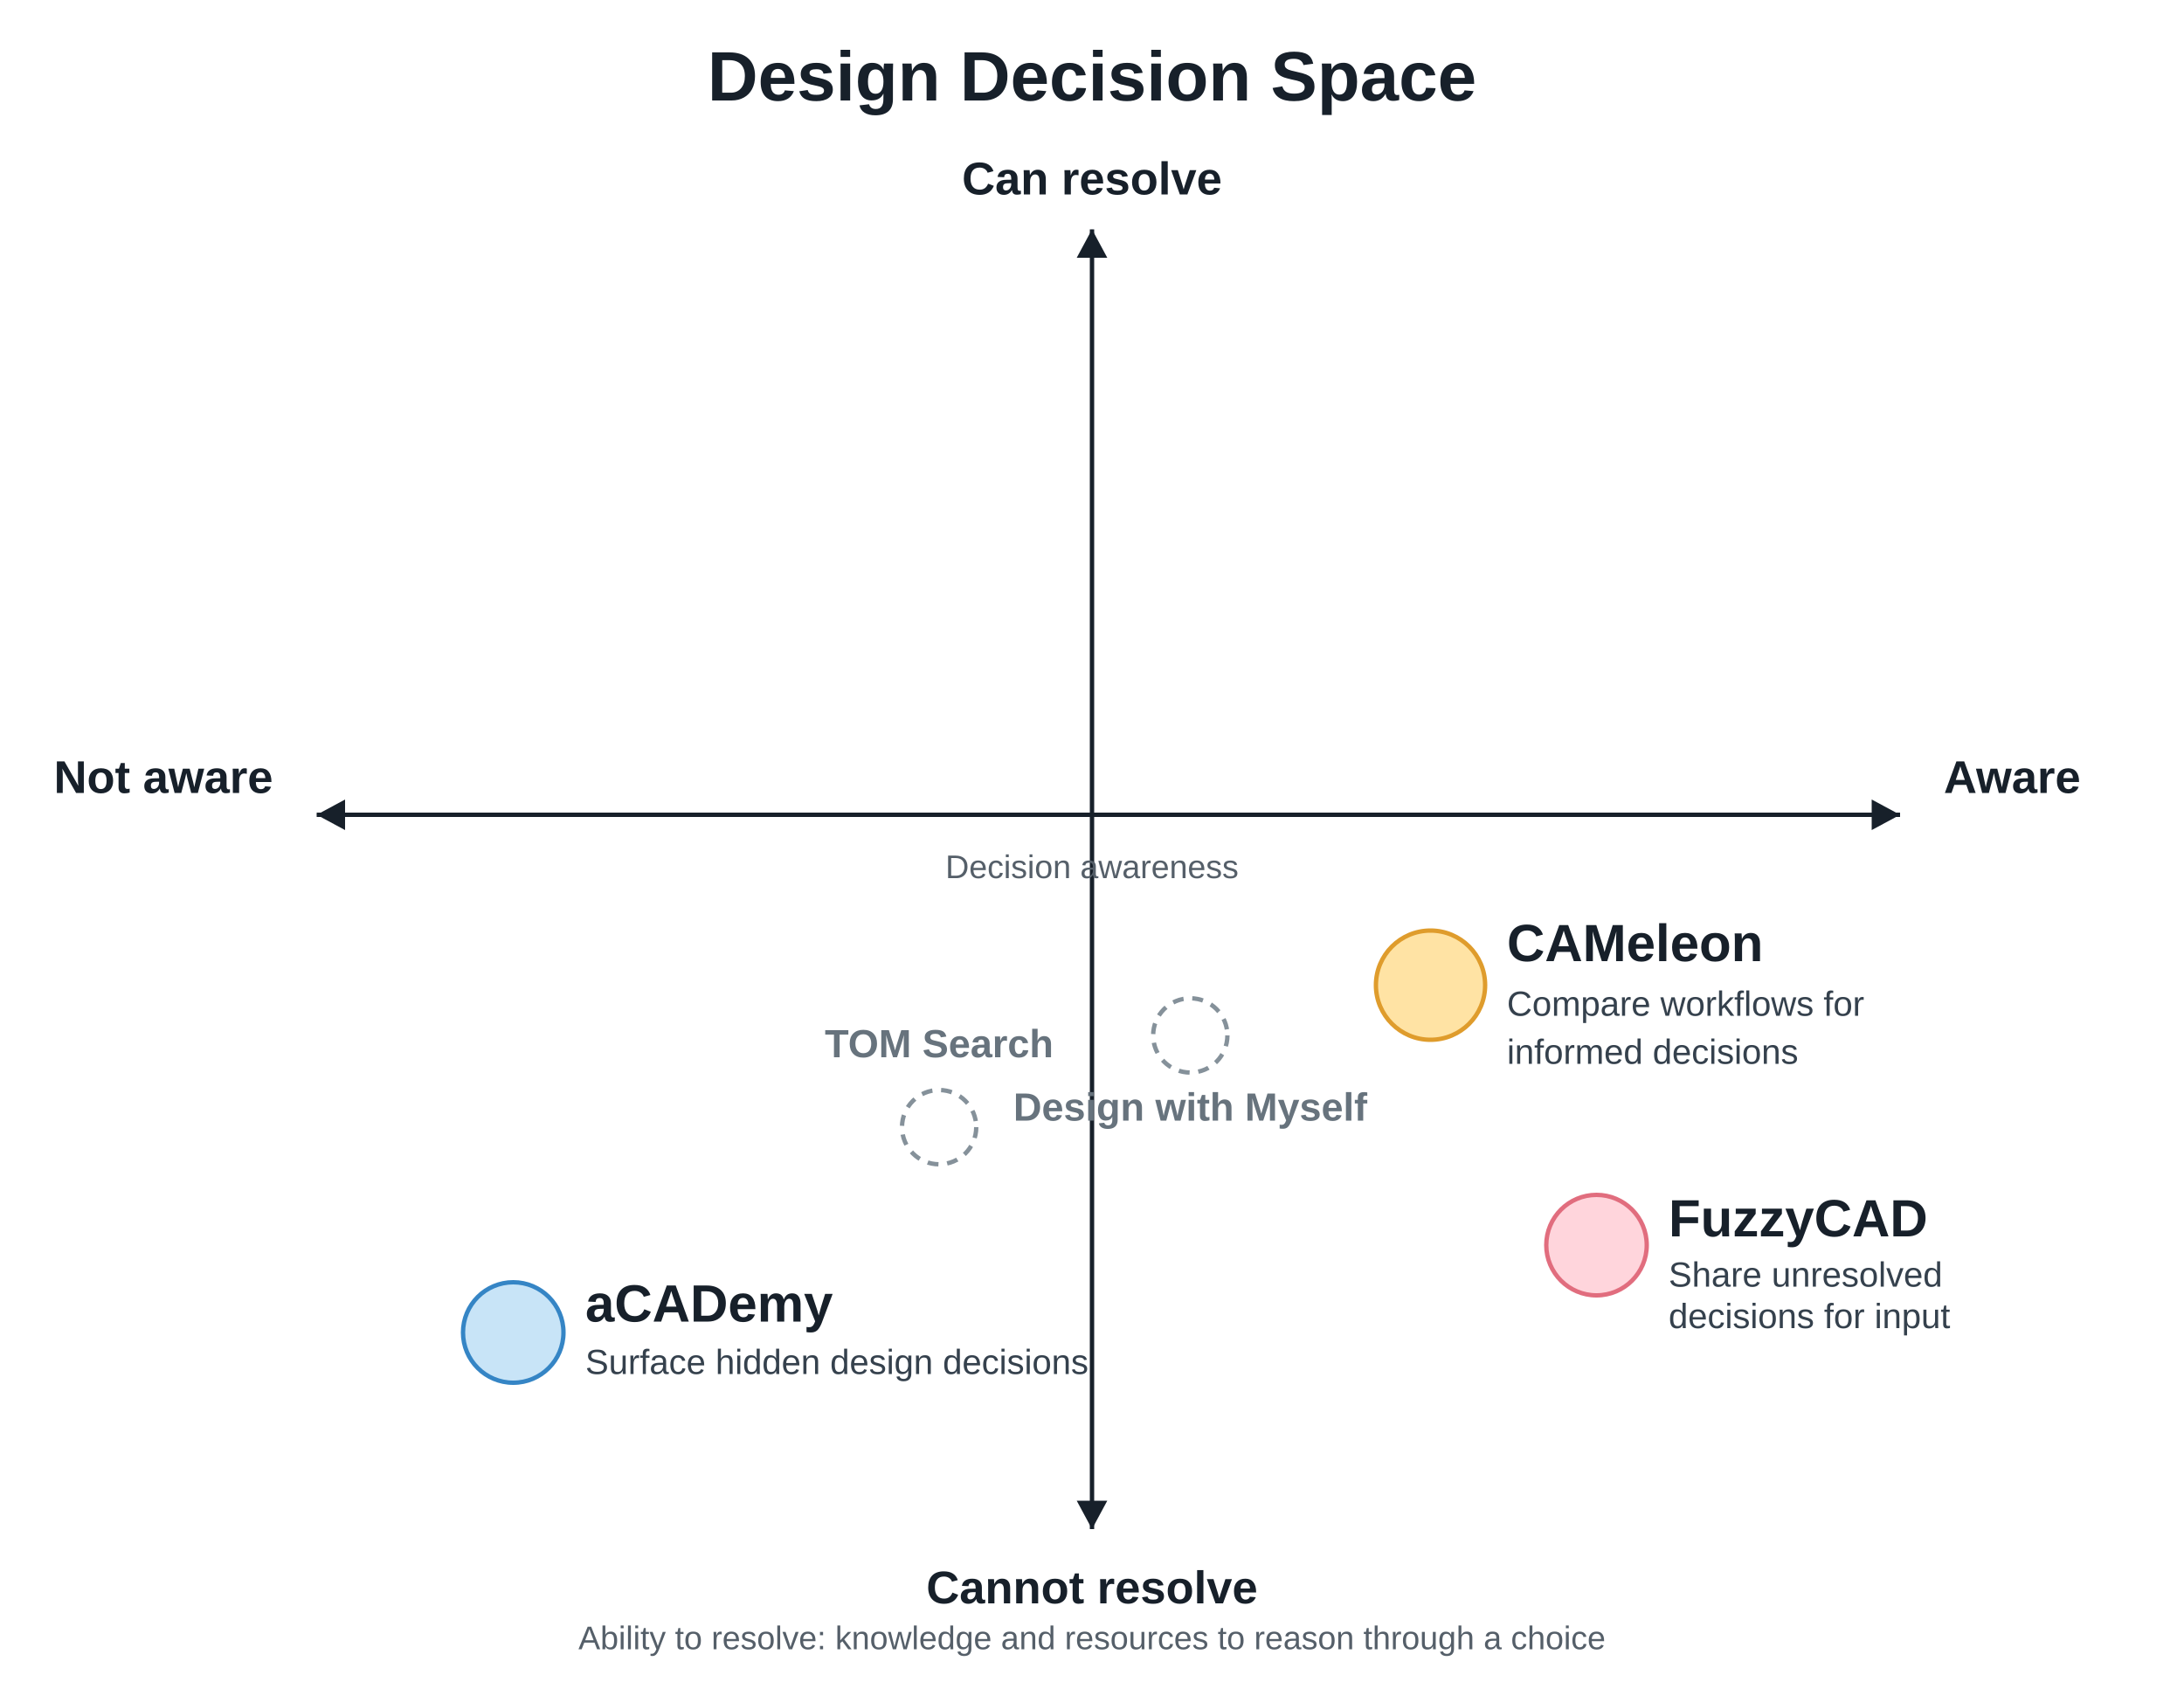
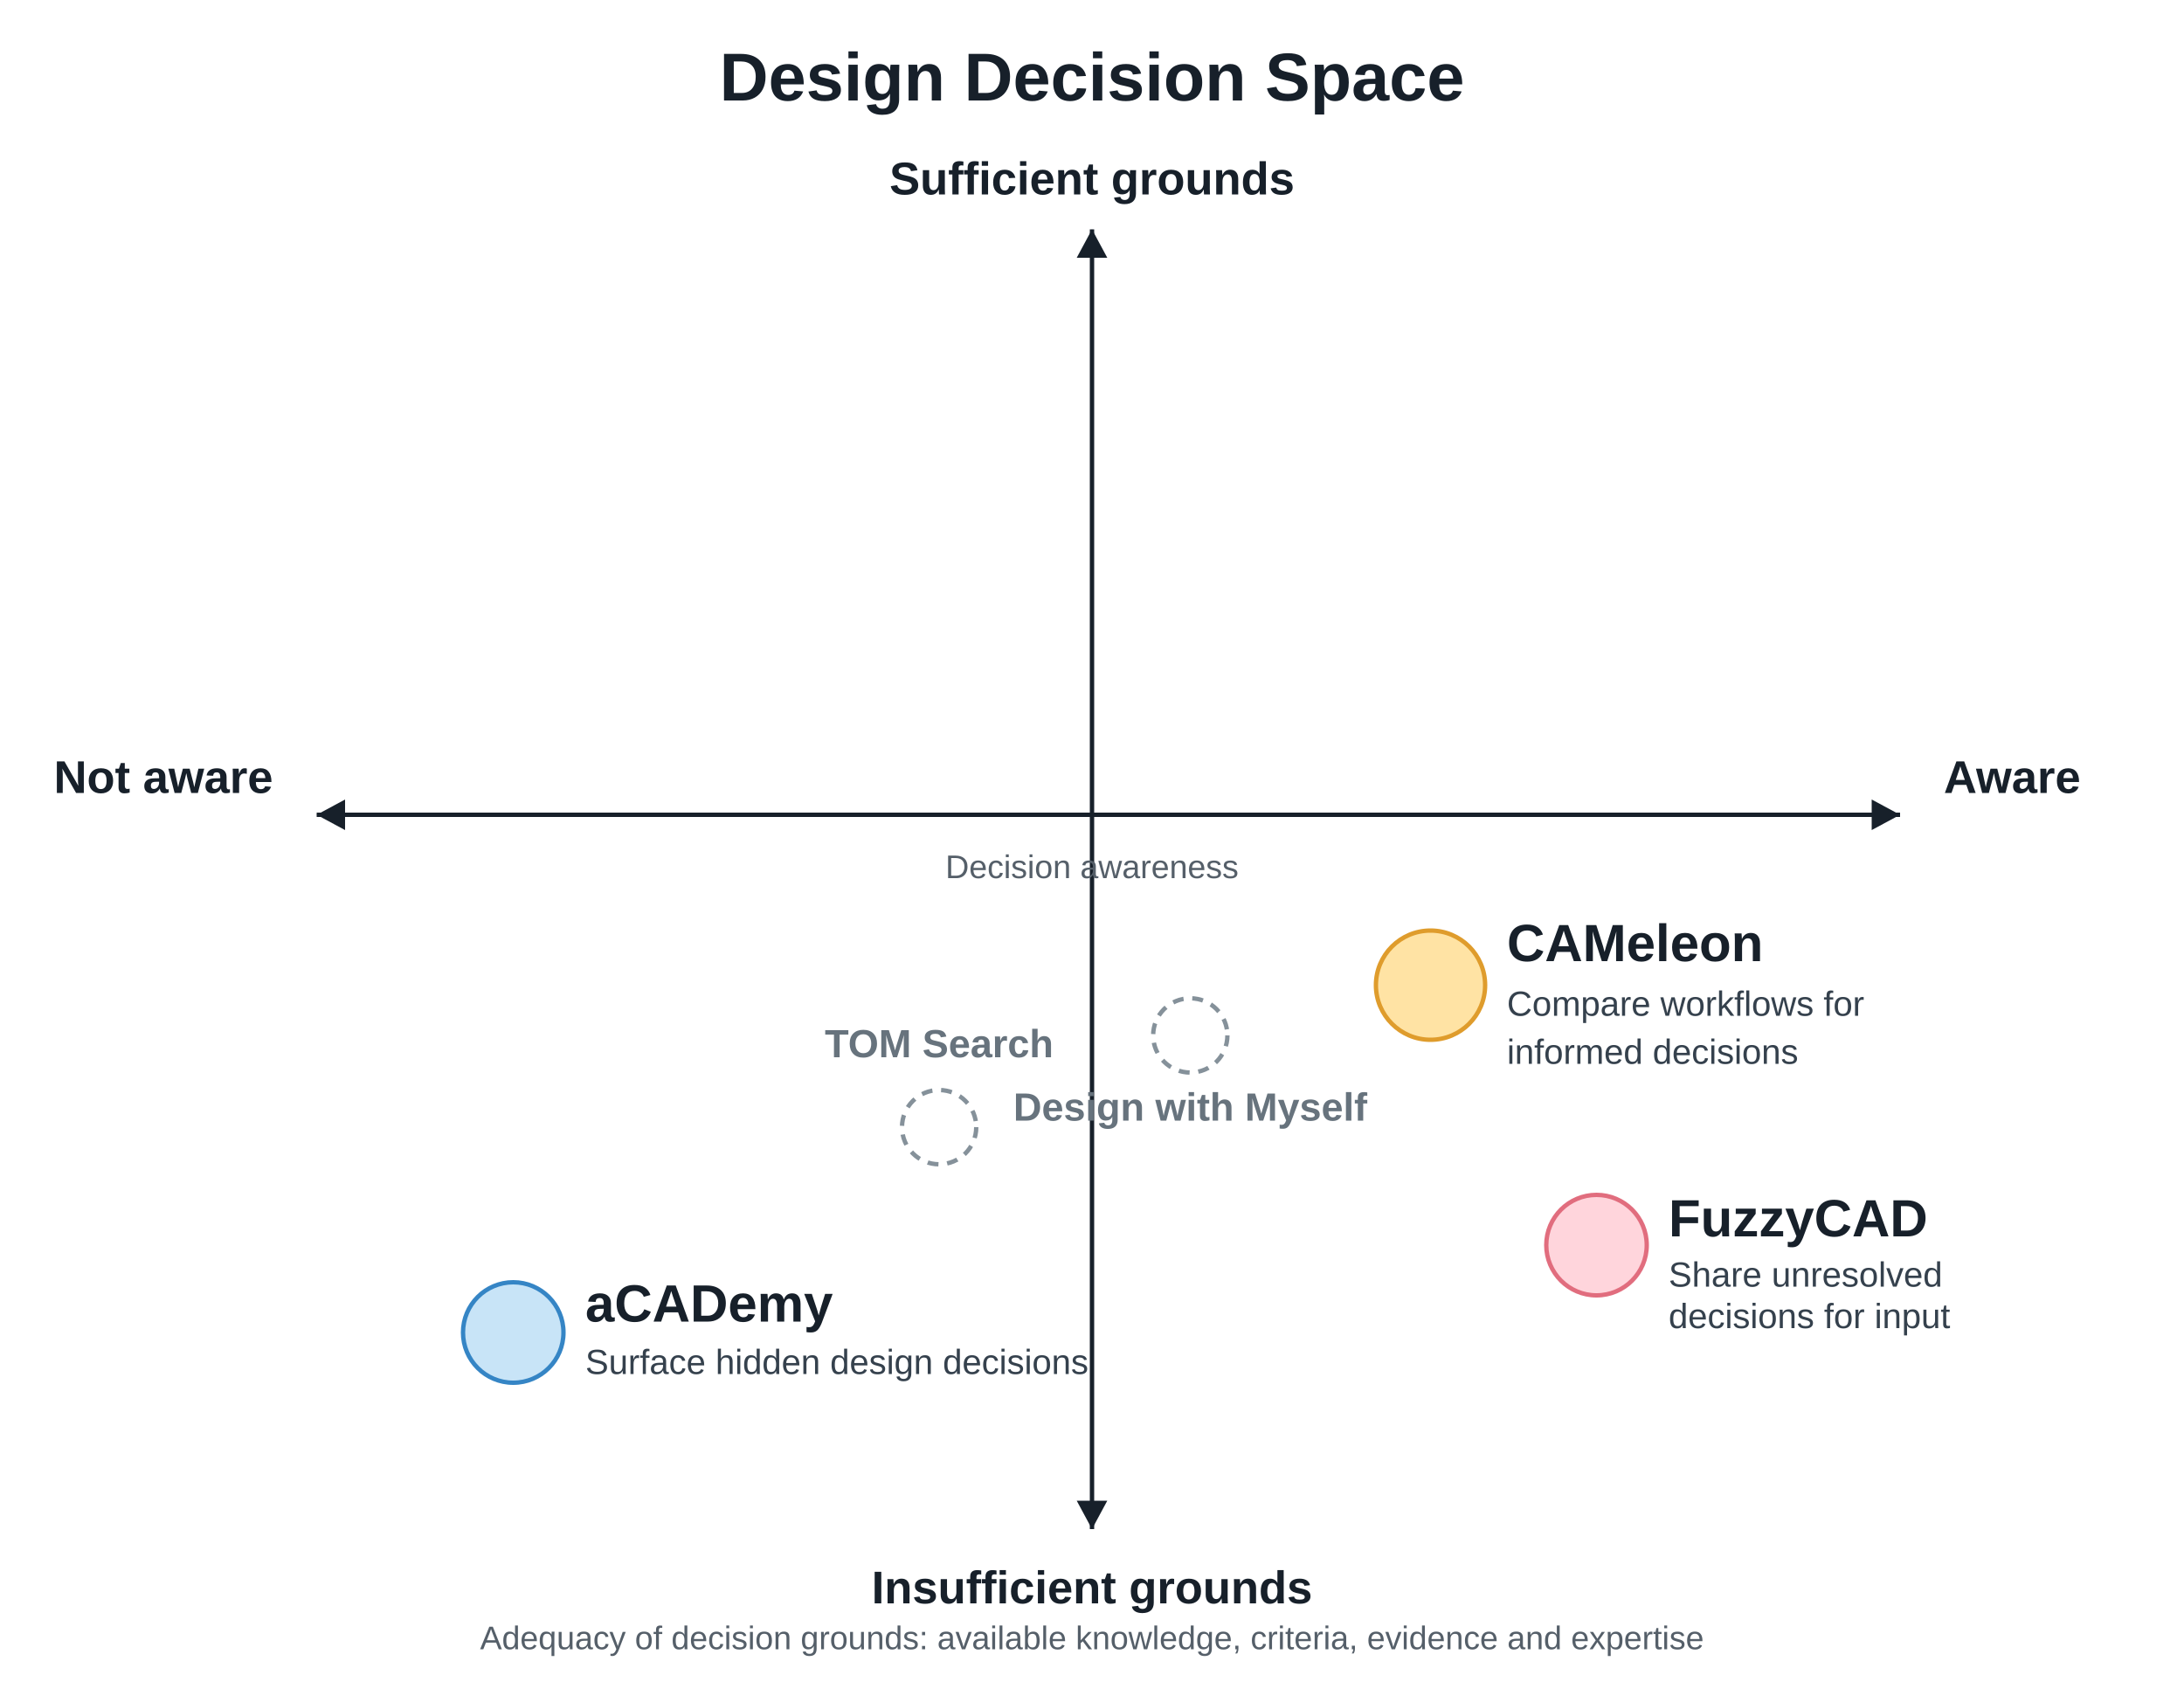
<svg xmlns="http://www.w3.org/2000/svg" viewBox="0 0 1000 770" role="img" aria-labelledby="title description">
  <rect width="1000" height="770" fill="#fff" />
  <g font-family="Arial, Helvetica, sans-serif" fill="#17202a">
-     <text x="500" y="46" font-size="32" font-weight="700" text-anchor="middle">Design Decision Space</text>
+     <text x="500" y="46" font-size="31" font-weight="700" text-anchor="middle">Design Decision Space</text>
    <g stroke="#17202a" stroke-width="2" fill="none">
      <path d="M145 373 H870 M500 105 V700" />
      <path d="M145 373 l13 -7 v14 z M870 373 l-13 -7 v14 z M500 105 l-7 13 h14 z M500 700 l-7 -13 h14 z" fill="#17202a" stroke="none" />
    </g>
    <g font-size="21" font-weight="700">
-       <text x="500" y="89" text-anchor="middle">Can resolve</text>
-       <text x="500" y="734" text-anchor="middle">Cannot resolve</text>
+       <text x="500" y="89" text-anchor="middle">Sufficient grounds</text>
+       <text x="500" y="734" text-anchor="middle">Insufficient grounds</text>
      <text x="125" y="363" text-anchor="end">Not aware</text>
      <text x="890" y="363">Aware</text>
    </g>
    <g font-size="15" fill="#555f69">
-       <text x="500" y="755" text-anchor="middle">Ability to resolve: knowledge and resources to reason through a choice</text>
+       <text x="500" y="755" text-anchor="middle">Adequacy of decision grounds: available knowledge, criteria, evidence and expertise</text>
      <text x="500" y="402" text-anchor="middle">Decision awareness</text>
    </g>
    <circle cx="235" cy="610" r="23" fill="#c8e4f7" stroke="#3585c5" stroke-width="2" />
    <text x="268" y="605" font-size="24" font-weight="700">aCADemy</text>
    <text x="268" y="629" font-size="16" fill="#35414d">Surface hidden design decisions</text>
    <circle cx="655" cy="451" r="25" fill="#ffe3a4" stroke="#df9c2c" stroke-width="2" />
    <text x="690" y="440" font-size="24" font-weight="700">CAMeleon</text>
    <text x="690" y="465" font-size="16" fill="#35414d">Compare workflows for</text>
    <text x="690" y="487" font-size="16" fill="#35414d">informed decisions</text>
    <circle cx="731" cy="570" r="23" fill="#ffd5dc" stroke="#e16d7e" stroke-width="2" />
    <text x="764" y="566" font-size="24" font-weight="700">FuzzyCAD</text>
    <text x="764" y="589" font-size="16" fill="#35414d">Share unresolved</text>
    <text x="764" y="608" font-size="16" fill="#35414d">decisions for input</text>
    <g fill="none" stroke="#85919a" stroke-width="2" stroke-dasharray="5 4">
      <circle cx="430" cy="516" r="17" />
      <circle cx="545" cy="474" r="17" />
    </g>
    <g fill="#67737d" font-size="18" font-weight="600">
      <text x="430" y="484" text-anchor="middle">TOM Search</text>
      <text x="545" y="513" text-anchor="middle">Design with Myself</text>
    </g>
  </g>
</svg>
